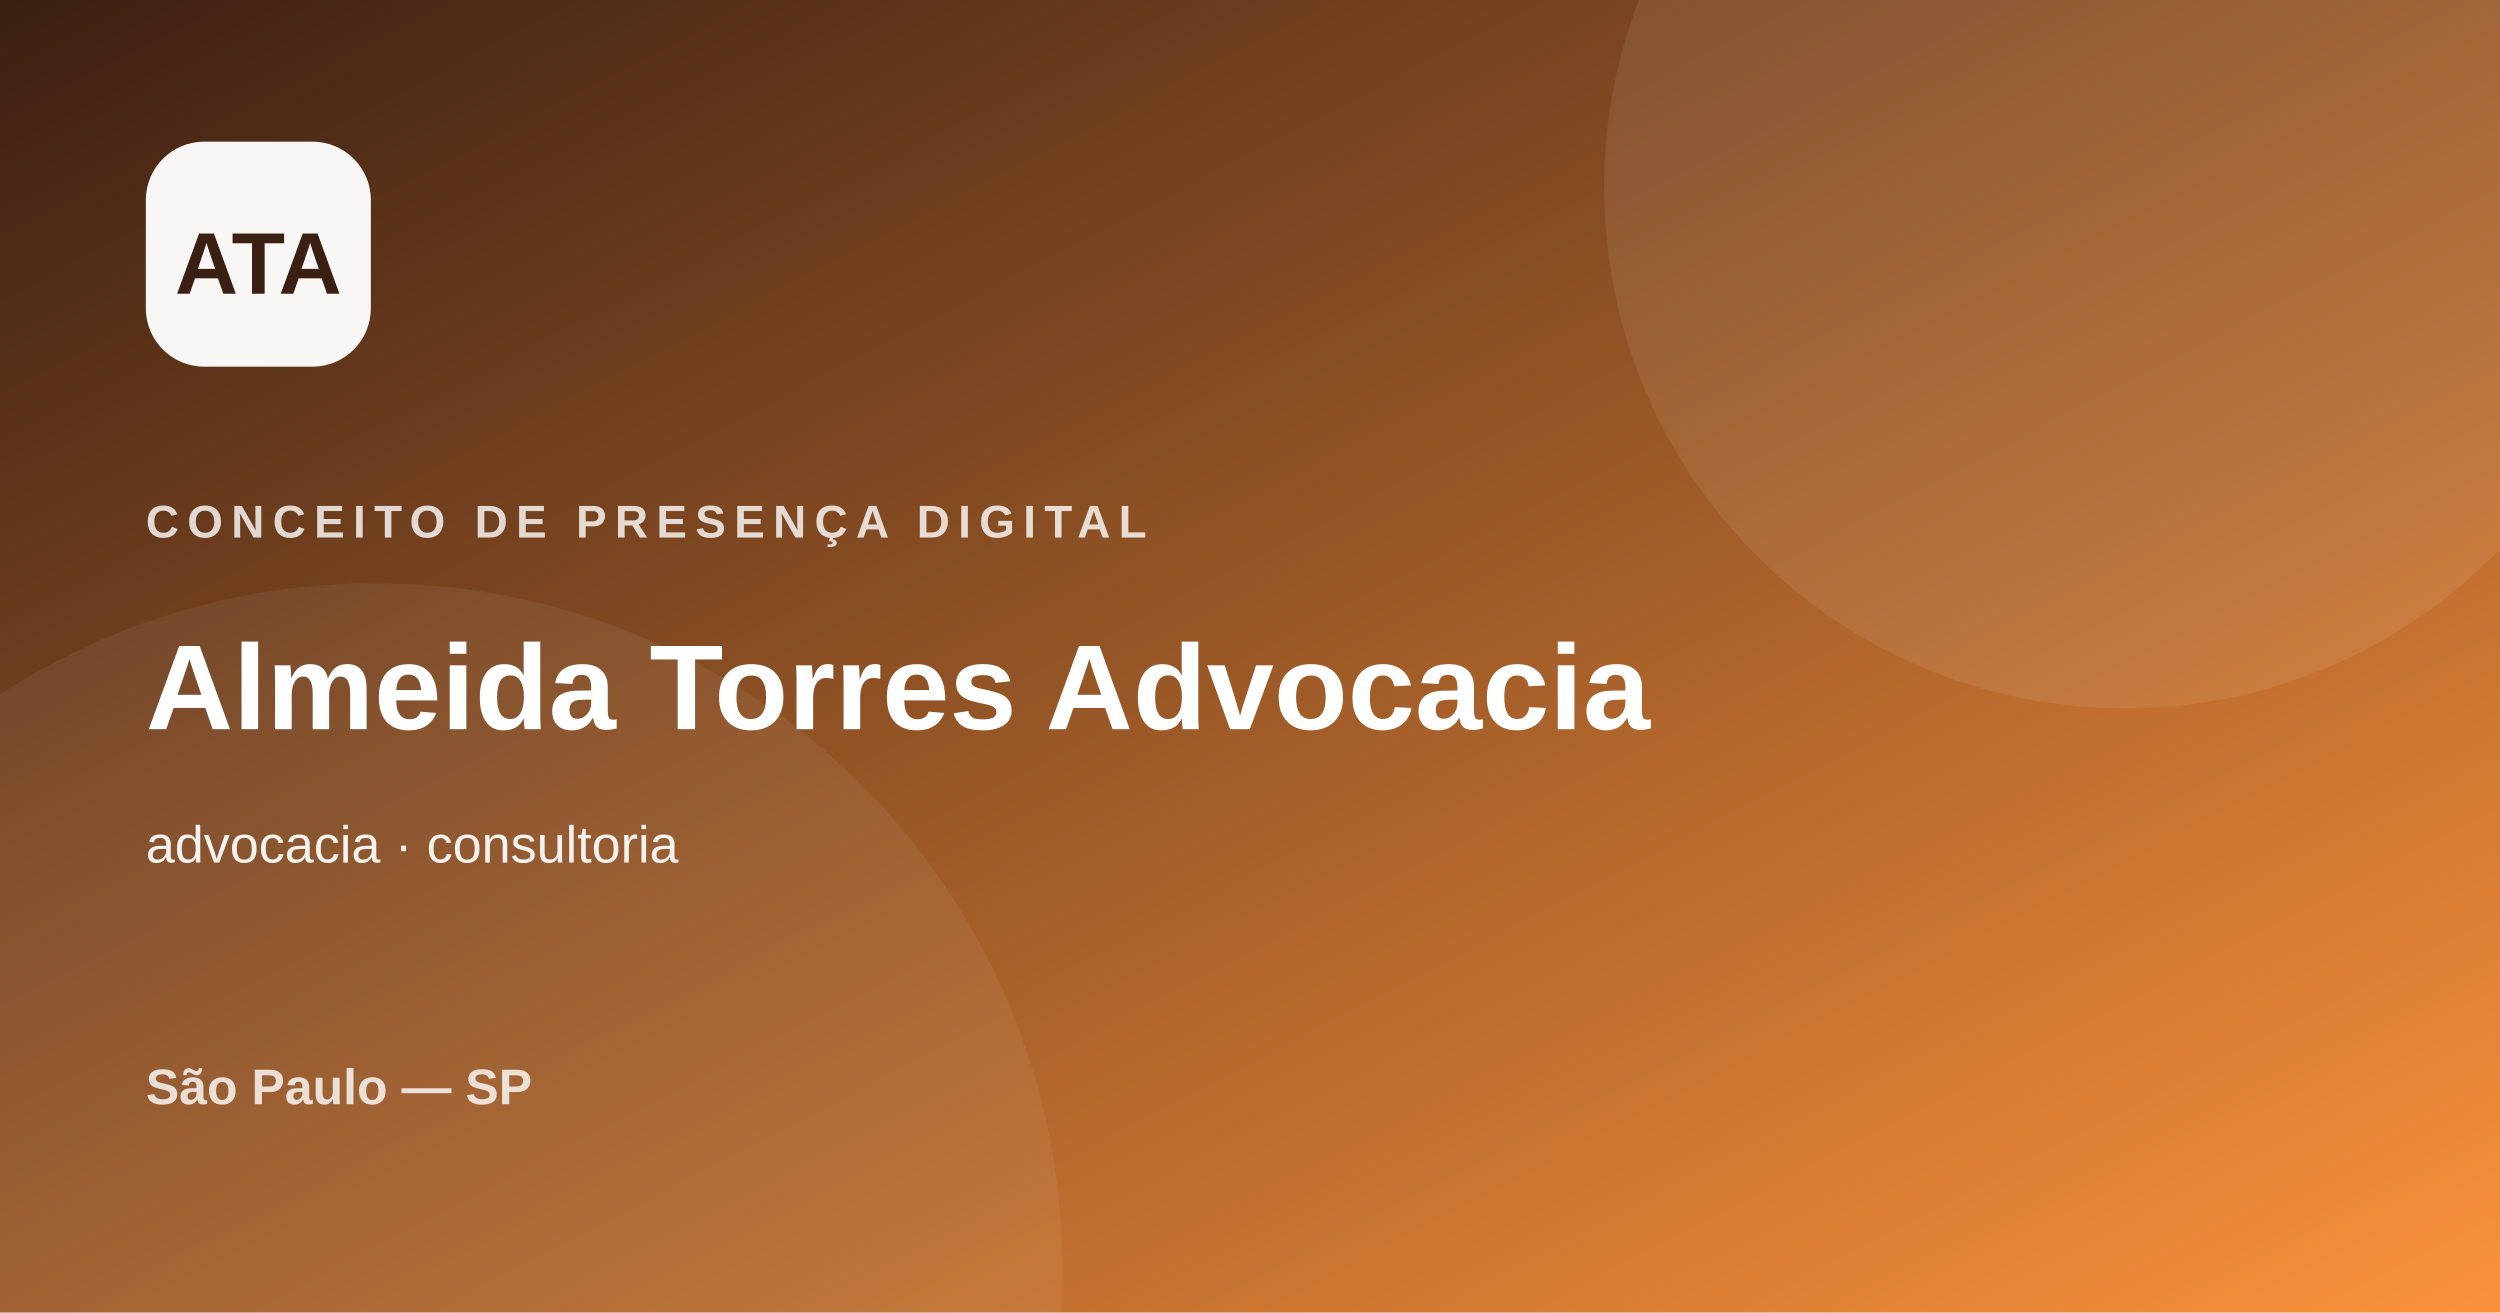
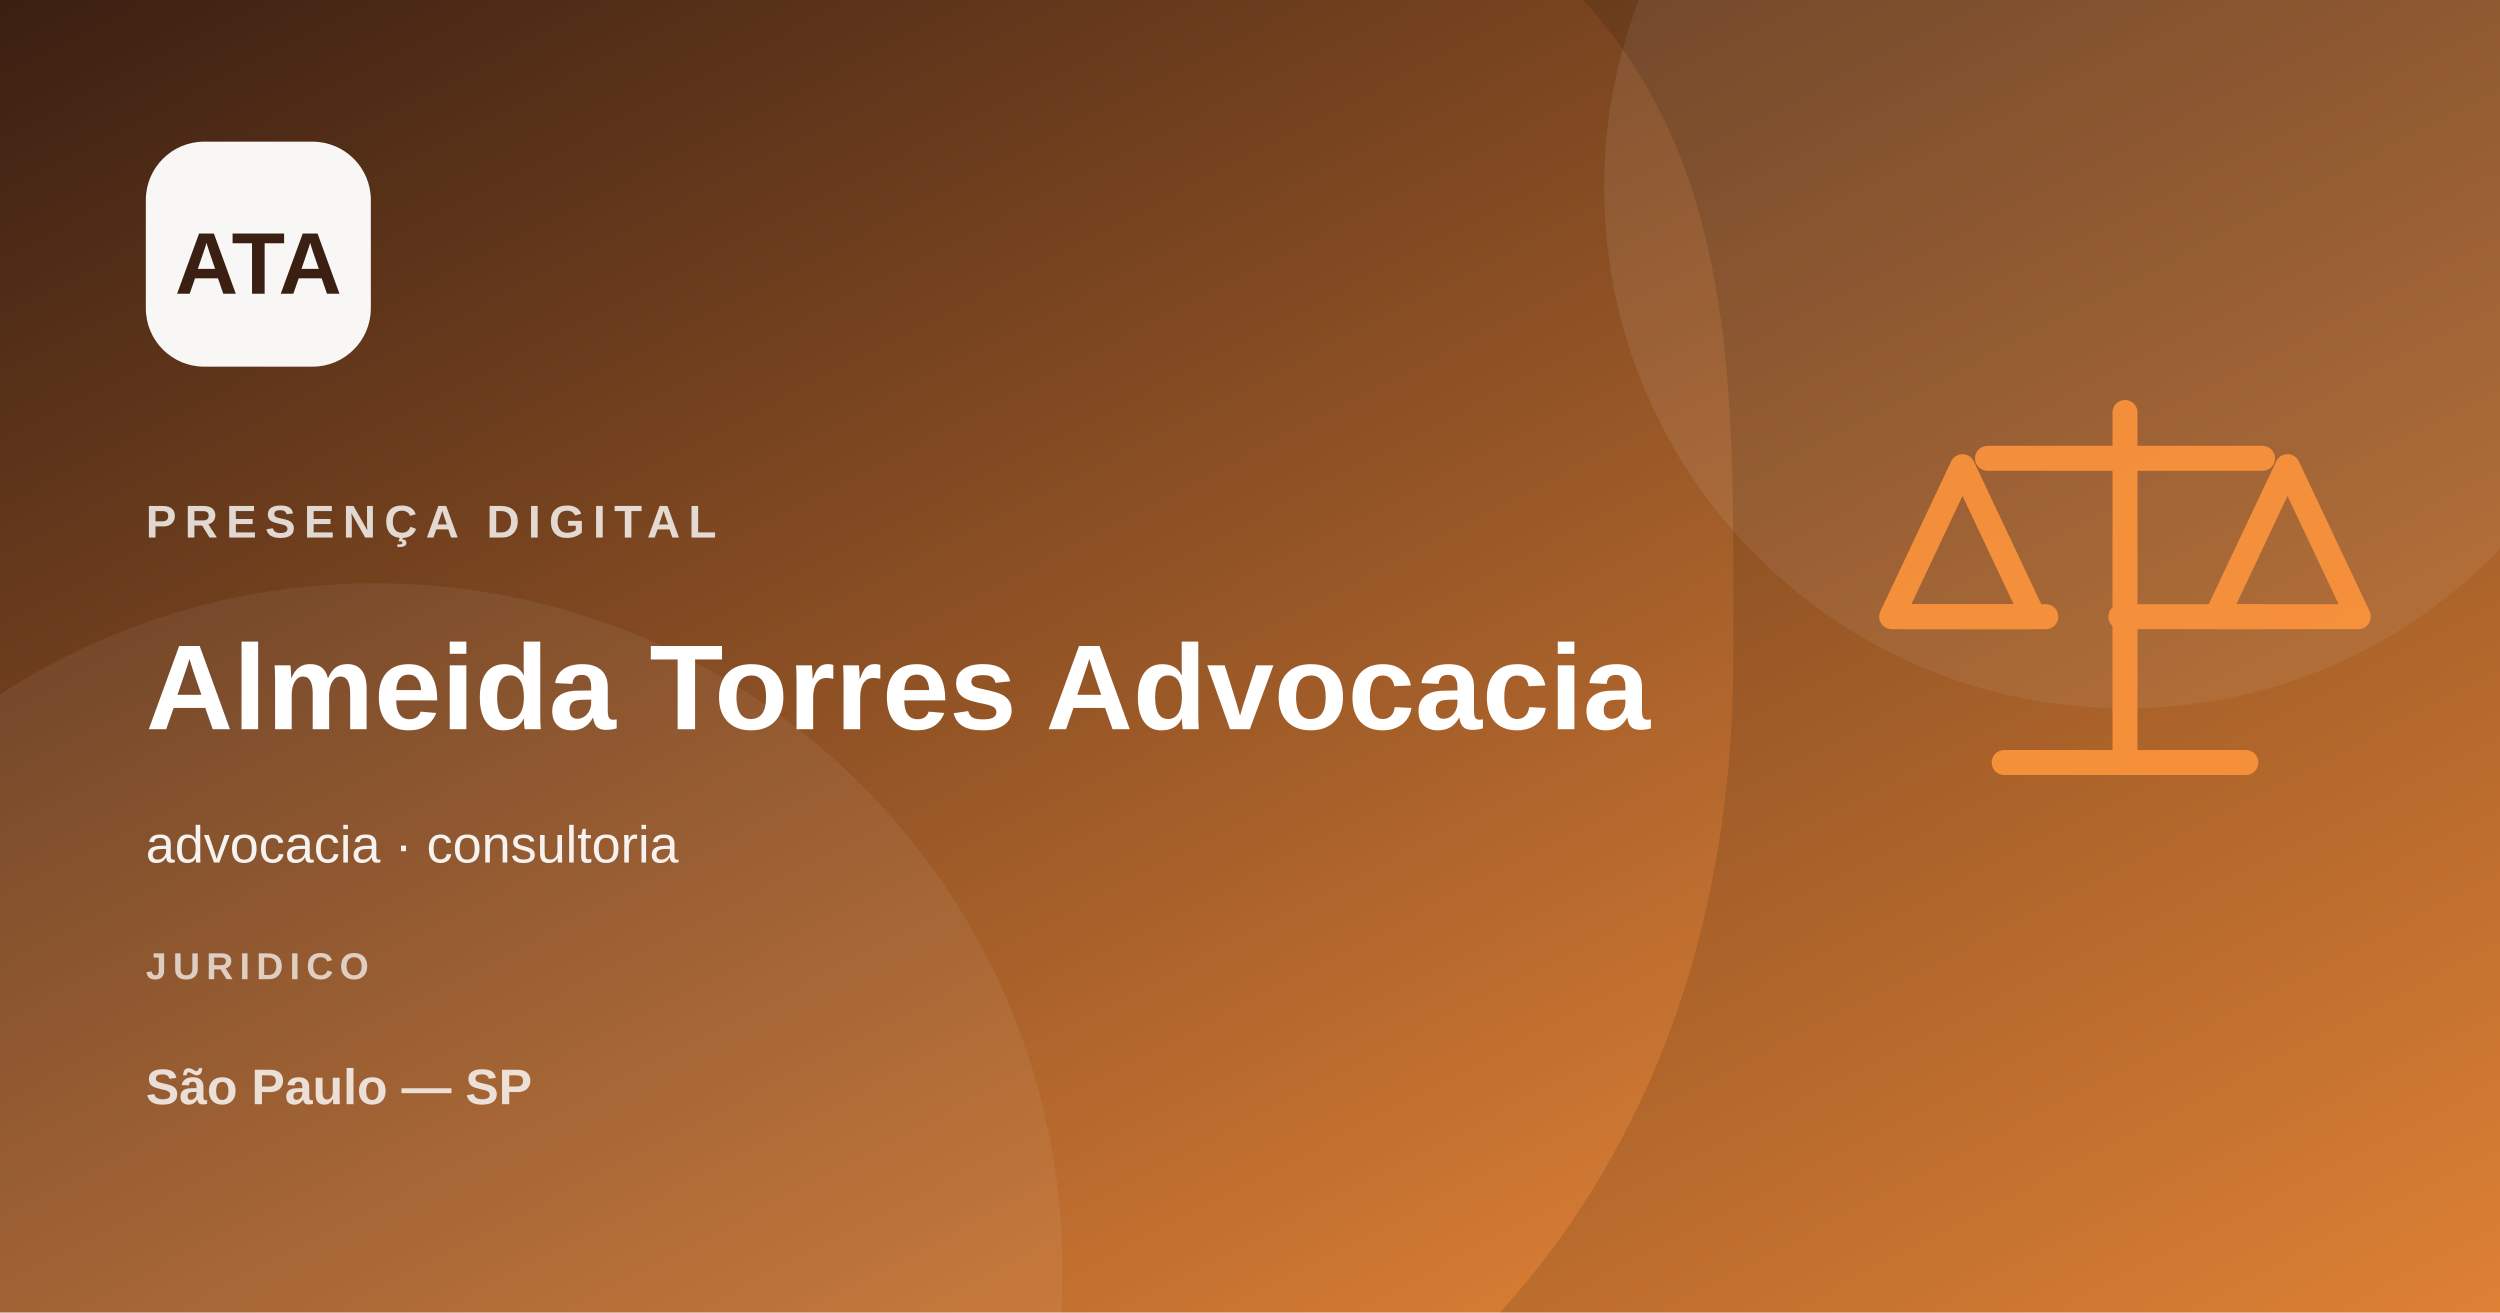
<svg xmlns="http://www.w3.org/2000/svg" width="1200" height="630" viewBox="0 0 1200 630">
  <defs>
    <linearGradient id="g" x1="0" y1="0" x2="1" y2="1">
      <stop stop-color="#3a1f12" />
      <stop offset="1" stop-color="#fb923c" />
    </linearGradient>
  </defs>
  <rect width="1200" height="630" fill="url(#g)" />
  <circle cx="1020" cy="90" r="250" fill="#fff" opacity=".08" />
  <circle cx="180" cy="610" r="330" fill="#fff" opacity=".06" />
+   <path d="M760 0h440v630H720c76-84 112-193 112-315S836 84 760 0Z" fill="#000" opacity=".12" />
+   <g transform="translate(900 170)" fill="none" stroke="#fb923c" stroke-width="12" stroke-linecap="round" stroke-linejoin="round" opacity=".92">
+     <path d="M120 28v168M62 196h116M54 50h132M42 54 8 126h68L42 54Zm156 0-34 72h68l-34-72Z" />
+     <path d="M82 126h-68m172 0h-68" />
+   </g>
  <rect x="70" y="68" width="108" height="108" rx="28" fill="#fff" opacity=".96" />
  <text x="124" y="141" text-anchor="middle" font-family="Arial,sans-serif" font-size="42" font-weight="800" fill="#3a1f12">ATA</text>
-   <text x="70" y="258" font-family="Arial,sans-serif" font-size="22" font-weight="700" letter-spacing="4" fill="#fff" opacity=".8">CONCEITO DE PRESENÇA DIGITAL</text>
+   <text x="70" y="258" font-family="Arial,sans-serif" font-size="22" font-weight="700" letter-spacing="4" fill="#fff" opacity=".8">PRESENÇA DIGITAL</text>
  <text x="70" y="350" font-family="Arial,sans-serif" font-size="58" font-weight="800" fill="#fff">Almeida Torres Advocacia</text>
  <text x="70" y="414" font-family="Arial,sans-serif" font-size="25" fill="#fff" opacity=".92">advocacia · consultoria</text>
+   <text x="70" y="470" font-family="Arial,sans-serif" font-size="18" font-weight="700" letter-spacing="3" fill="#fff" opacity=".7">JURIDICO</text>
  <text x="70" y="530" font-family="Arial,sans-serif" font-size="24" font-weight="700" fill="#fff" opacity=".8">São Paulo — SP</text>
</svg>
